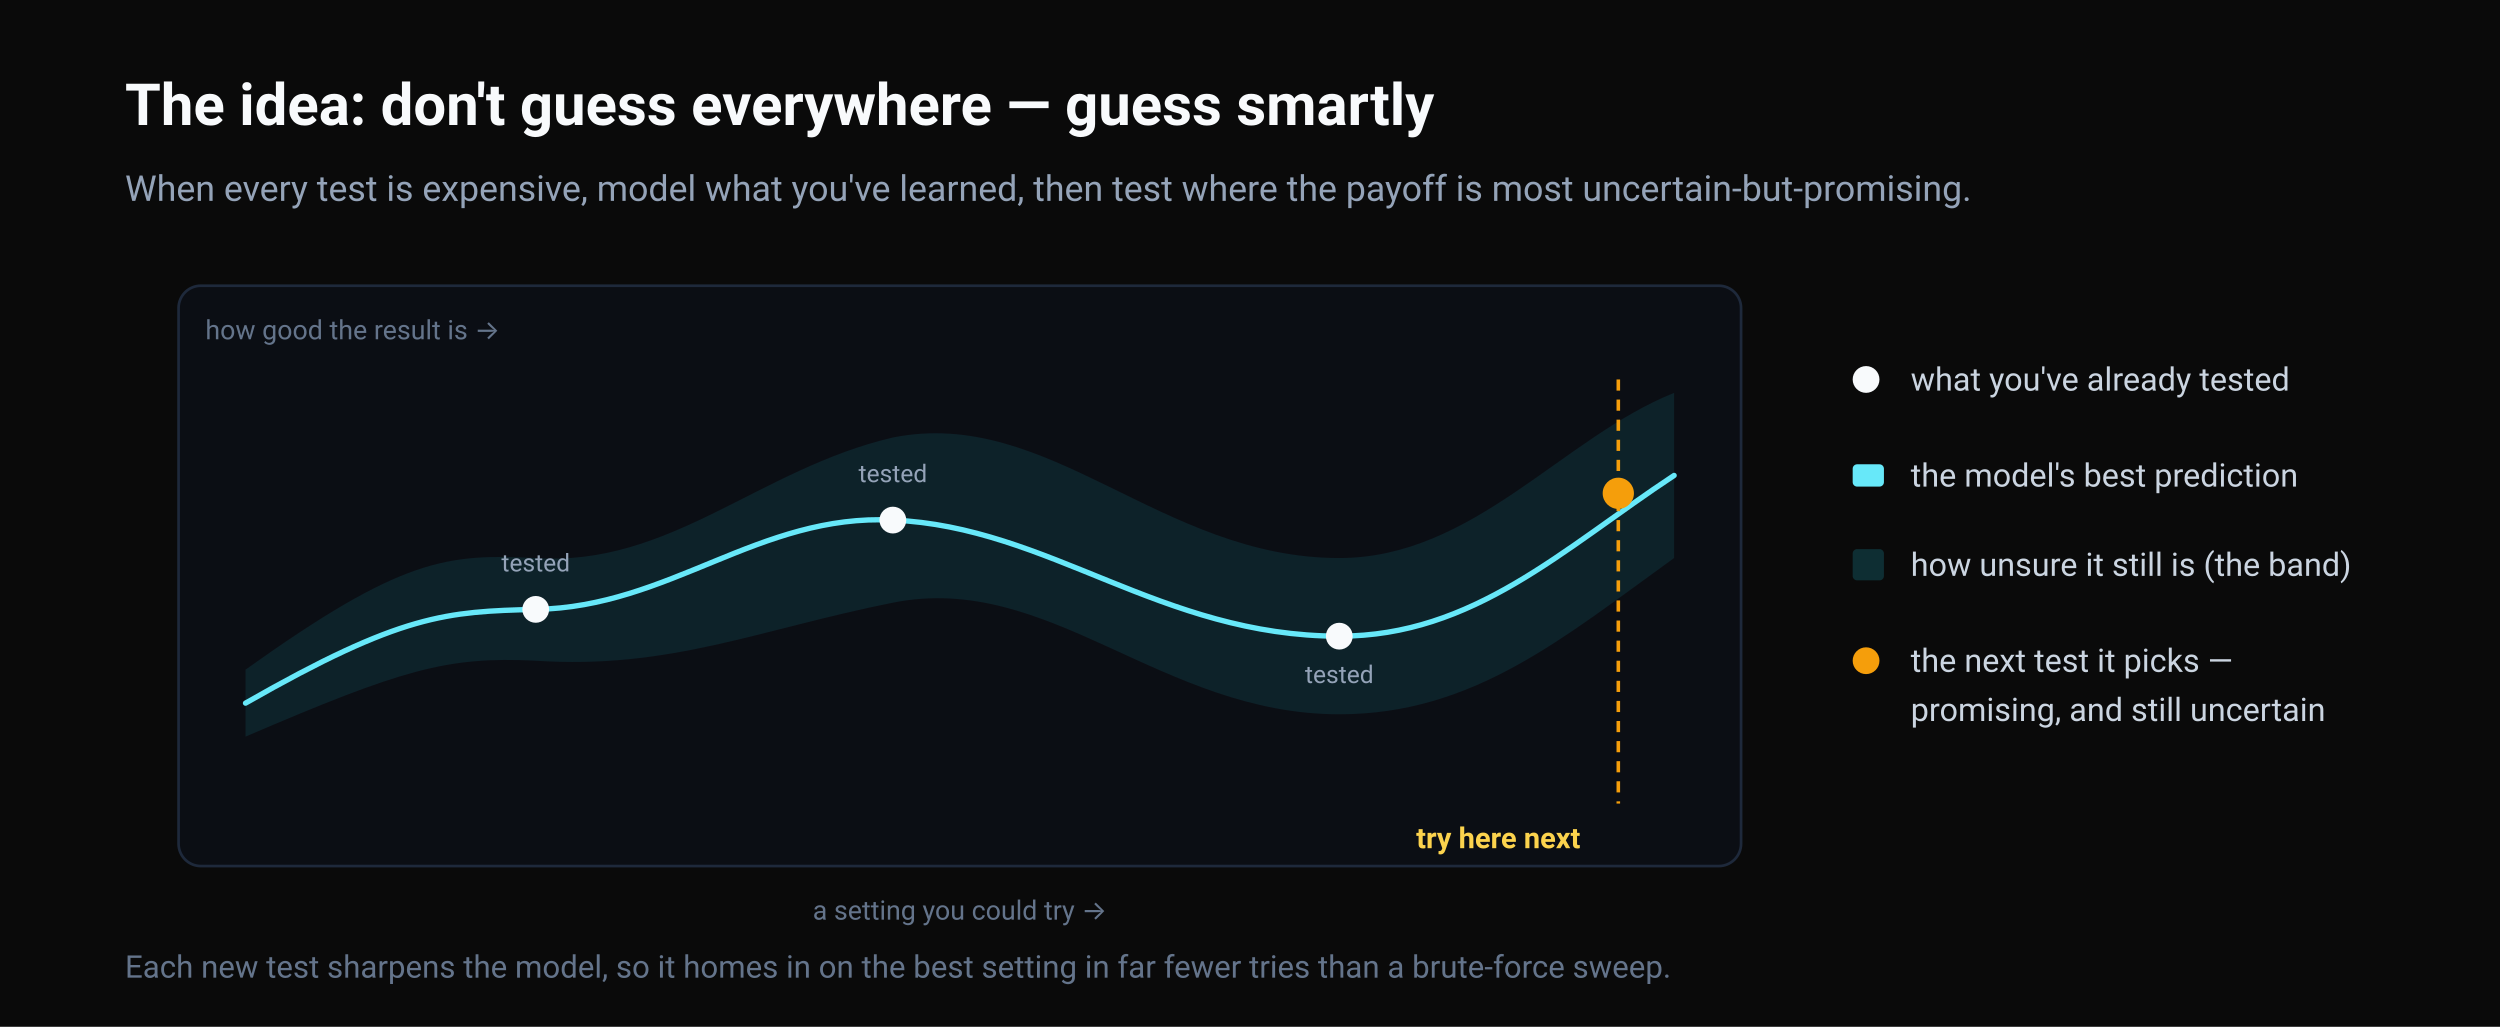
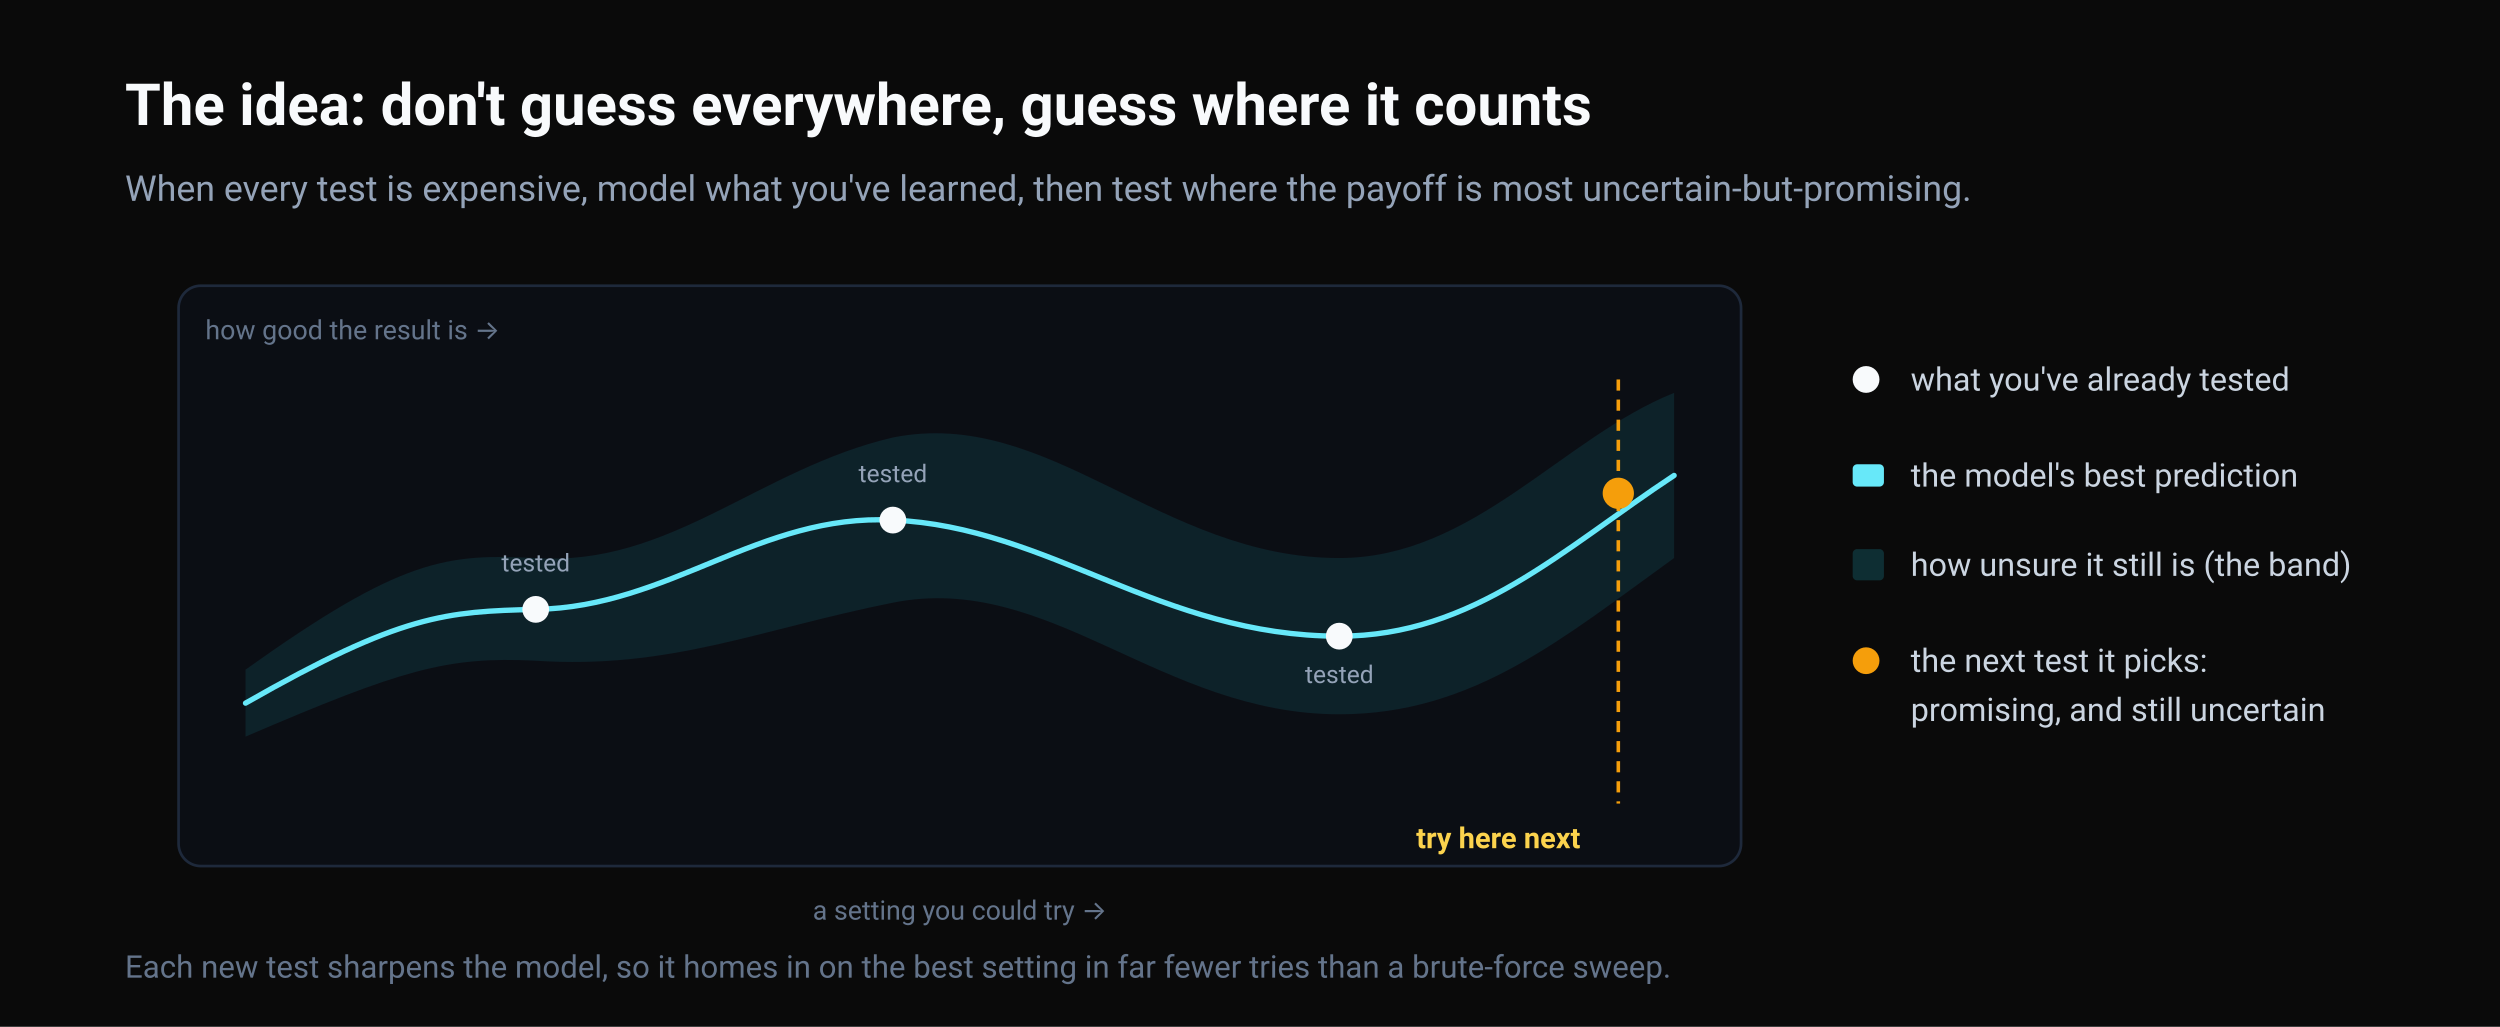
<svg xmlns="http://www.w3.org/2000/svg" width="1120" height="460" viewBox="0 0 1120 460" font-family="ui-sans-serif, system-ui, -apple-system, Segoe UI, Roboto, sans-serif">
  <rect width="1120" height="460" fill="#0a0a0a" />
-   <text x="56" y="56" fill="#f8fafc" font-size="26" font-weight="700">The idea: don't guess everywhere — guess smartly</text>
+   <text x="56" y="56" fill="#f8fafc" font-size="26" font-weight="700">The idea: don't guess everywhere, guess where it counts</text>
  <text x="56" y="90" fill="#94a3b8" font-size="16">When every test is expensive, model what you've learned, then test where the payoff is most uncertain-but-promising.</text>
  <rect x="80" y="128" width="700" height="260" rx="10" fill="#0b0e14" stroke="#1e293b" stroke-width="1.2" />
  <text x="92" y="152" fill="#64748b" font-size="12">how good the result is →</text>
  <text x="430" y="412" text-anchor="middle" fill="#64748b" font-size="12">a setting you could try →</text>
  <path d="M110 300            C 180 250, 200 248, 240 250            C 300 254, 340 210, 400 196            C 470 182, 520 250, 600 250            C 660 250, 700 196, 750 176            L 750 250            C 700 286, 660 320, 600 320            C 520 320, 470 256, 400 270            C 340 282, 300 300, 240 296            C 200 294, 180 300, 110 330 Z" fill="#22d3ee" opacity="0.10" />
  <path d="M110 315            C 180 275, 200 274, 240 273            C 300 272, 340 230, 400 233            C 470 236, 520 285, 600 285            C 660 285, 700 246, 750 213" fill="none" stroke="#67e8f9" stroke-width="2.4" stroke-linecap="round" />
  <circle cx="240" cy="273" r="6" fill="#f8fafc" />
  <circle cx="400" cy="233" r="6" fill="#f8fafc" />
  <circle cx="600" cy="285" r="6" fill="#f8fafc" />
  <text x="240" y="256" text-anchor="middle" fill="#94a3b8" font-size="11">tested</text>
  <text x="400" y="216" text-anchor="middle" fill="#94a3b8" font-size="11">tested</text>
  <text x="600" y="306" text-anchor="middle" fill="#94a3b8" font-size="11">tested</text>
  <line x1="725" y1="170" x2="725" y2="360" stroke="#f59e0b" stroke-width="1.6" stroke-dasharray="5 4" />
  <circle cx="725" cy="221" r="7" fill="#f59e0b" />
  <text x="708" y="380" text-anchor="end" fill="#fcd34d" font-size="13" font-weight="700">try here next</text>
  <g font-size="14.5" fill="#cbd5e1">
    <circle cx="836" cy="170" r="6" fill="#f8fafc" />
    <text x="856" y="175">what you've already tested</text>
    <rect x="830" y="208" width="14" height="10" rx="2" fill="#67e8f9" />
    <text x="856" y="218">the model's best prediction</text>
    <rect x="830" y="246" width="14" height="14" rx="2" fill="#22d3ee" opacity="0.18" />
    <text x="856" y="258">how unsure it still is (the band)</text>
    <circle cx="836" cy="296" r="6" fill="#f59e0b" />
-     <text x="856" y="301">the next test it picks —</text>
+     <text x="856" y="301">the next test it picks:</text>
    <text x="856" y="323">promising, and still uncertain</text>
  </g>
  <text x="56" y="438" fill="#64748b" font-size="14">Each new test sharpens the model, so it homes in on the best setting in far fewer tries than a brute-force sweep.</text>
</svg>
